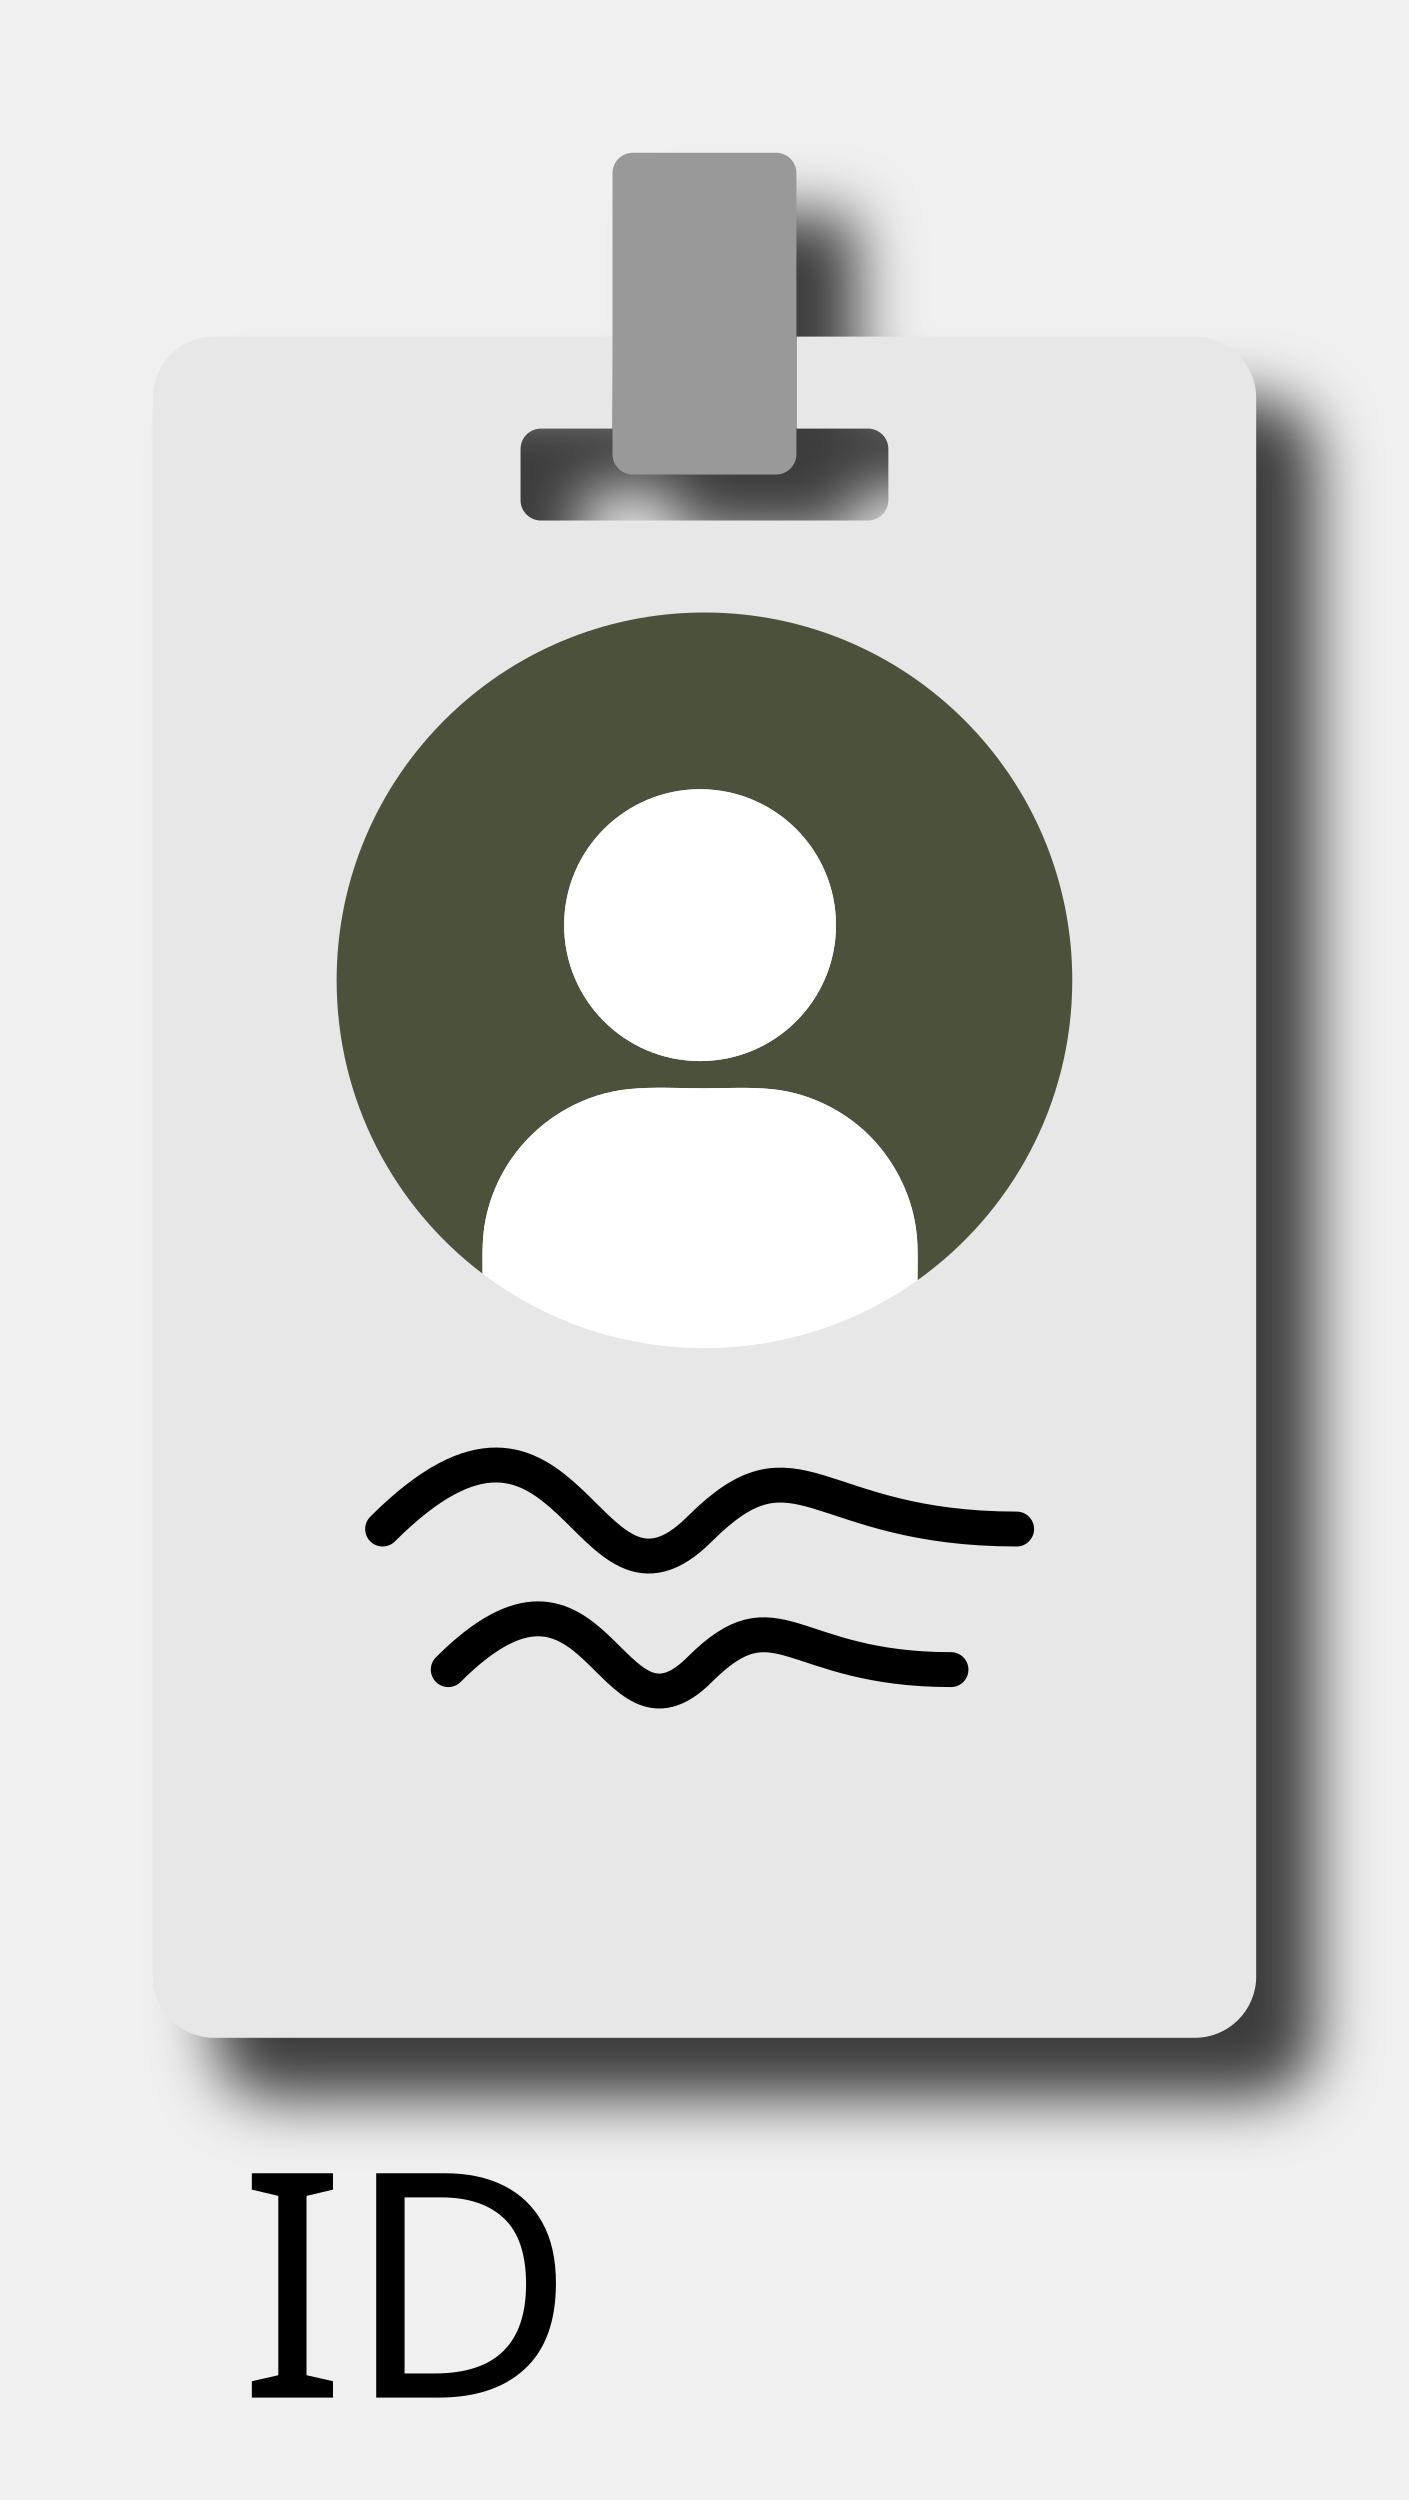
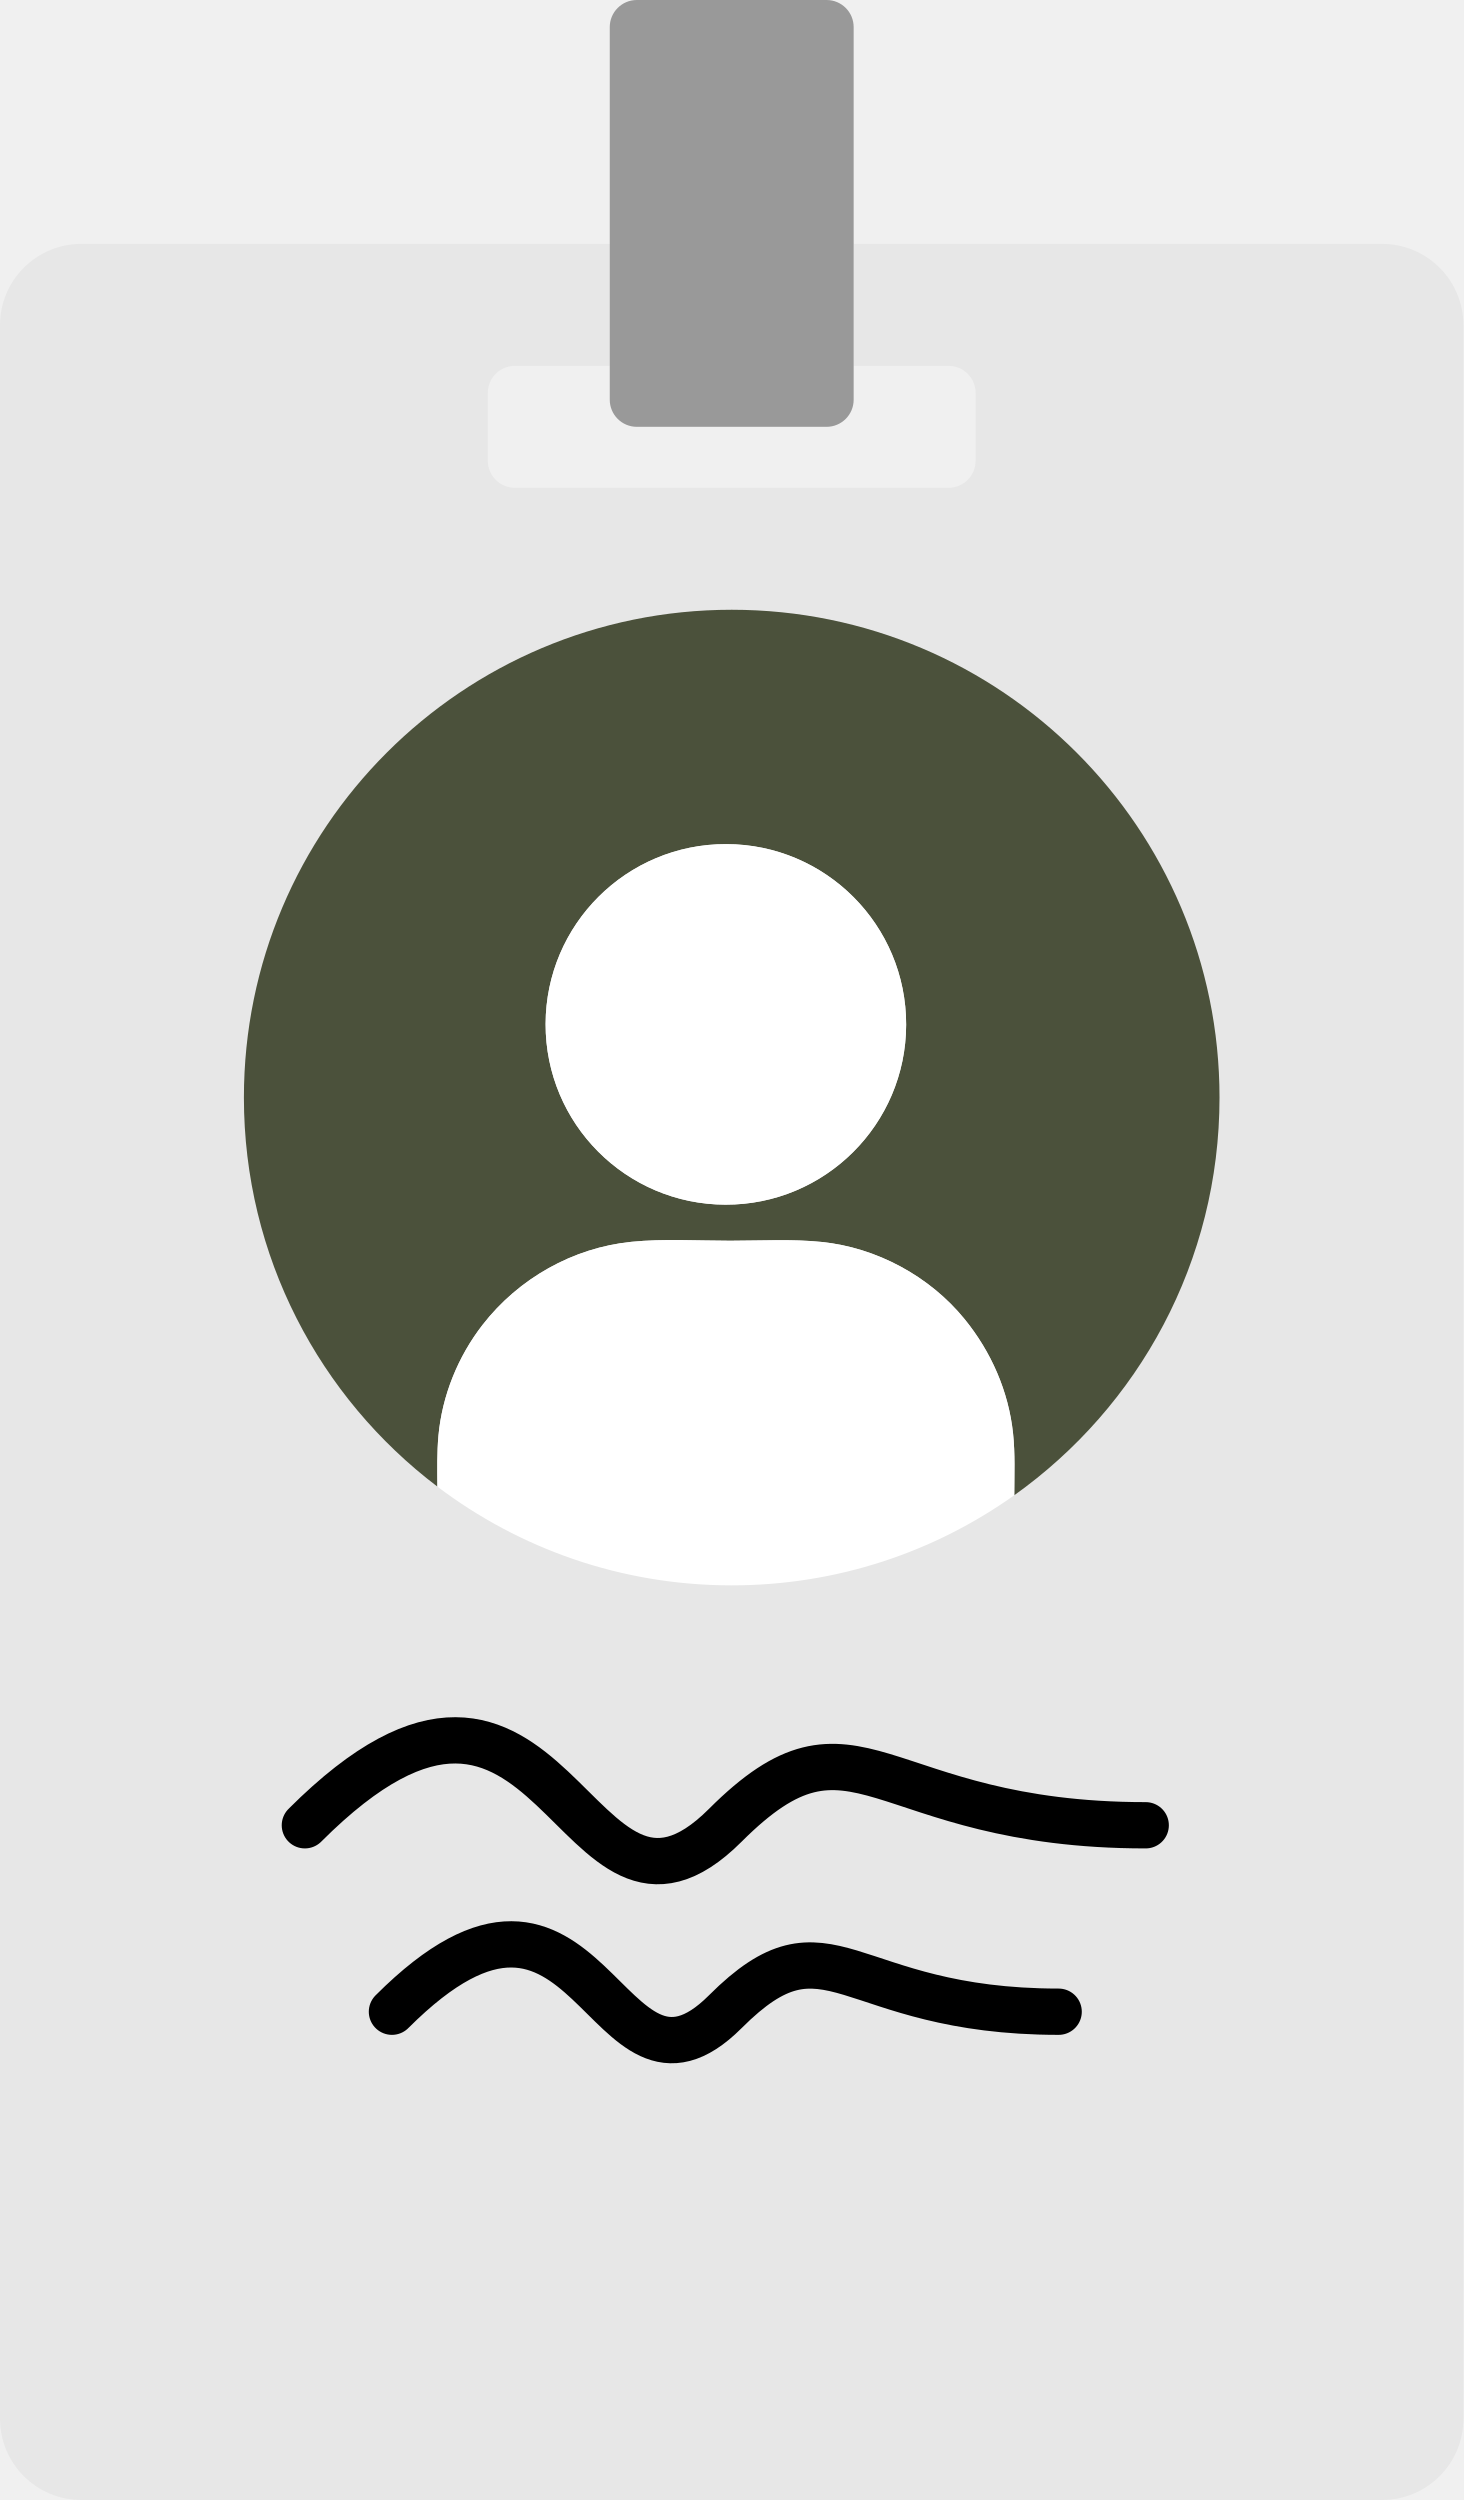
- <svg xmlns="http://www.w3.org/2000/svg" viewBox="0 0 161.439 286.461">
+ <svg xmlns="http://www.w3.org/2000/svg" viewBox="0 0 126.439 216">
  <defs>
    <style>
      .cls-1{fill:#e7e7e7}
      .cls-2{fill:none;stroke:#000000;stroke-width:4;stroke-linecap:round;stroke-linejoin:round}
      .cls-3{fill:#4b513b}
      .cls-4{fill:#ffffff}
      .cls-5{fill:#999999}
-       .cls-6{font-family:'Source Sans 3';font-size:36;fill:#000000;text-anchor:middle}
    </style>
-     <filter id="filter-1" filterUnits="userSpaceOnUse" x="-2" y="-2" width="165.439" height="255" data-vc-blend="multiply" color-interpolation-filters="sRGB">
-       <feGaussianBlur in="SourceAlpha" stdDeviation="3.5" />
-       <feOffset dx="7" dy="7" result="shadow" />
-       <feFlood flood-color="#000000" flood-opacity="0.75" />
-       <feComposite in2="shadow" operator="in" result="paint" />
-       <feMerge>
-         <feMergeNode in="paint" />
-         <feMergeNode in="SourceGraphic" />
-       </feMerge>
-     </filter>
  </defs>
-   <g id="Asset_17" data-name="Asset 17">
+   <g id="Asset_9" data-name="Asset 9">
    <g>
-       <g filter="url(#filter-1)">
-         <g>
-           <path d="M17.5 45.598 C17.5 41.718 20.645 38.573 24.524 38.573 L70.183 38.573 L70.183 49.11 L61.988 49.11 C60.695 49.11 59.646 50.158 59.646 51.451 L59.646 57.305 C59.646 58.598 60.695 59.646 61.988 59.646 L99.451 59.646 C100.744 59.646 101.793 58.598 101.793 57.305 L101.793 51.451 C101.793 50.158 100.744 49.11 99.451 49.11 L91.256 49.11 L91.256 38.573 L136.915 38.573 C140.794 38.573 143.939 41.718 143.939 45.598 L143.939 226.476 C143.939 230.355 140.794 233.5 136.915 233.5 L24.524 233.5 C20.645 233.5 17.5 230.355 17.5 226.476 Z" class="cls-1" />
-           <path d="M43.841 175.204 C65.666 153.38 66.877 188.493 80.165 175.204 C91.497 163.872 93.101 175.204 116.489 175.204" class="cls-2" />
-           <path d="M51.364 191.312 C68.669 174.007 69.629 201.848 80.165 191.312 C89.15 182.326 90.422 191.312 108.967 191.312" class="cls-2" />
-           <g>
-             <path d="M38.573 112.329 C38.573 89.052 57.443 70.183 80.72 70.183 C103.996 70.183 122.866 89.052 122.866 112.329 C122.866 126.507 115.866 139.049 105.134 146.688 C105.137 144.911 105.216 143.113 105.028 141.344 C104.642 137.708 103.133 134.281 100.829 131.457 C97.814 127.761 93.24 125.294 88.497 124.805 C87.321 124.684 86.13 124.651 84.937 124.651 L84.922 124.651 C83.473 124.651 82.021 124.7 80.586 124.7 C77.764 124.7 74.866 124.512 72.056 124.793 C67.005 125.299 62.3 127.963 59.194 131.966 C57.069 134.703 55.698 138.084 55.382 141.54 C55.249 143.001 55.281 144.476 55.291 145.943 C45.134 138.248 38.573 126.055 38.573 112.329 Z M64.639 105.974 C64.621 114.577 71.581 121.566 80.183 121.584 C88.786 121.602 95.774 114.642 95.792 106.04 C95.81 97.437 88.851 90.448 80.248 90.43 C71.646 90.412 64.657 97.372 64.639 105.974 Z" class="cls-3" />
-             <path d="M64.639 105.974 C64.657 97.372 71.646 90.412 80.248 90.43 C88.851 90.448 95.81 97.437 95.792 106.04 C95.774 114.642 88.786 121.602 80.183 121.584 C71.581 121.566 64.621 114.577 64.639 105.974 Z" class="cls-4" />
-             <path d="M72.056 124.793 C74.866 124.512 77.764 124.7 80.586 124.7 C83.207 124.7 85.888 124.537 88.497 124.805 C93.24 125.294 97.814 127.761 100.829 131.457 C103.133 134.281 104.642 137.708 105.028 141.344 C105.216 143.113 105.137 144.911 105.134 146.688 C98.245 151.592 89.819 154.476 80.72 154.476 C71.168 154.476 62.359 151.298 55.291 145.943 C55.281 144.476 55.249 143.001 55.382 141.54 C55.698 138.084 57.069 134.703 59.194 131.966 C62.3 127.963 67.005 125.299 72.056 124.793 Z" class="cls-4" />
-           </g>
-           <path d="M70.183 19.841 C70.183 18.548 71.231 17.5 72.524 17.5 L88.915 17.5 C90.208 17.5 91.256 18.548 91.256 19.841 L91.256 52.037 C91.256 53.33 90.208 54.378 88.915 54.378 L72.524 54.378 C71.231 54.378 70.183 53.33 70.183 52.037 Z" class="cls-5" />
-         </g>
+       <path d="M0 28.098 C0 24.218 3.145 21.073 7.024 21.073 L52.683 21.073 L52.683 31.61 L44.488 31.61 C43.195 31.61 42.146 32.658 42.146 33.951 L42.146 39.805 C42.146 41.098 43.195 42.146 44.488 42.146 L81.951 42.146 C83.244 42.146 84.293 41.098 84.293 39.805 L84.293 33.951 C84.293 32.658 83.244 31.61 81.951 31.61 L73.756 31.61 L73.756 21.073 L119.415 21.073 C123.294 21.073 126.439 24.218 126.439 28.098 L126.439 208.976 C126.439 212.855 123.294 216 119.415 216 L7.024 216 C3.145 216 0 212.855 0 208.976 Z" class="cls-1" />
+       <path d="M26.341 157.704 C48.166 135.88 49.377 170.993 62.665 157.704 C73.997 146.372 75.601 157.704 98.989 157.704" class="cls-2" />
+       <path d="M33.864 173.812 C51.169 156.507 52.129 184.348 62.665 173.812 C71.65 164.826 72.922 173.812 91.467 173.812" class="cls-2" />
+       <g>
+         <path d="M21.073 94.829 C21.073 71.552 39.943 52.683 63.22 52.683 C86.496 52.683 105.366 71.552 105.366 94.829 C105.366 109.007 98.366 121.549 87.634 129.188 C87.637 127.411 87.716 125.613 87.528 123.844 C87.142 120.208 85.633 116.781 83.329 113.957 C80.314 110.261 75.74 107.794 70.997 107.305 C69.821 107.184 68.63 107.151 67.437 107.151 L67.422 107.151 C65.973 107.151 64.521 107.2 63.086 107.2 C60.264 107.2 57.366 107.012 54.556 107.293 C49.505 107.799 44.8 110.463 41.694 114.466 C39.569 117.203 38.198 120.584 37.882 124.04 C37.749 125.501 37.781 126.976 37.791 128.443 C27.634 120.748 21.073 108.555 21.073 94.829 Z M47.139 88.474 C47.121 97.077 54.081 104.066 62.683 104.084 C71.286 104.102 78.274 97.142 78.292 88.54 C78.31 79.937 71.351 72.948 62.748 72.93 C54.146 72.912 47.157 79.872 47.139 88.474 Z" class="cls-3" />
+         <path d="M47.139 88.474 C47.157 79.872 54.146 72.912 62.748 72.93 C71.351 72.948 78.31 79.937 78.292 88.54 C78.274 97.142 71.286 104.102 62.683 104.084 C54.081 104.066 47.121 97.077 47.139 88.474 Z" class="cls-4" />
+         <path d="M54.556 107.293 C57.366 107.012 60.264 107.2 63.086 107.2 C65.707 107.2 68.388 107.037 70.997 107.305 C75.74 107.794 80.314 110.261 83.329 113.957 C85.633 116.781 87.142 120.208 87.528 123.844 C87.716 125.613 87.637 127.411 87.634 129.188 C80.745 134.092 72.319 136.976 63.22 136.976 C53.668 136.976 44.859 133.798 37.791 128.443 C37.781 126.976 37.749 125.501 37.882 124.04 C38.198 120.584 39.569 117.203 41.694 114.466 C44.8 110.463 49.505 107.799 54.556 107.293 Z" class="cls-4" />
      </g>
-       <text transform="matrix(1 0 0 1 79.424 274.725)" x="0" y="0" xml:space="preserve" class="cls-6">
-         <tspan x="0" y="0">ID</tspan>
-       </text>
+       <path d="M52.683 2.341 C52.683 1.048 53.731 0 55.024 0 L71.415 0 C72.708 0 73.756 1.048 73.756 2.341 L73.756 34.537 C73.756 35.83 72.708 36.878 71.415 36.878 L55.024 36.878 C53.731 36.878 52.683 35.83 52.683 34.537 Z" class="cls-5" />
    </g>
  </g>
</svg>
